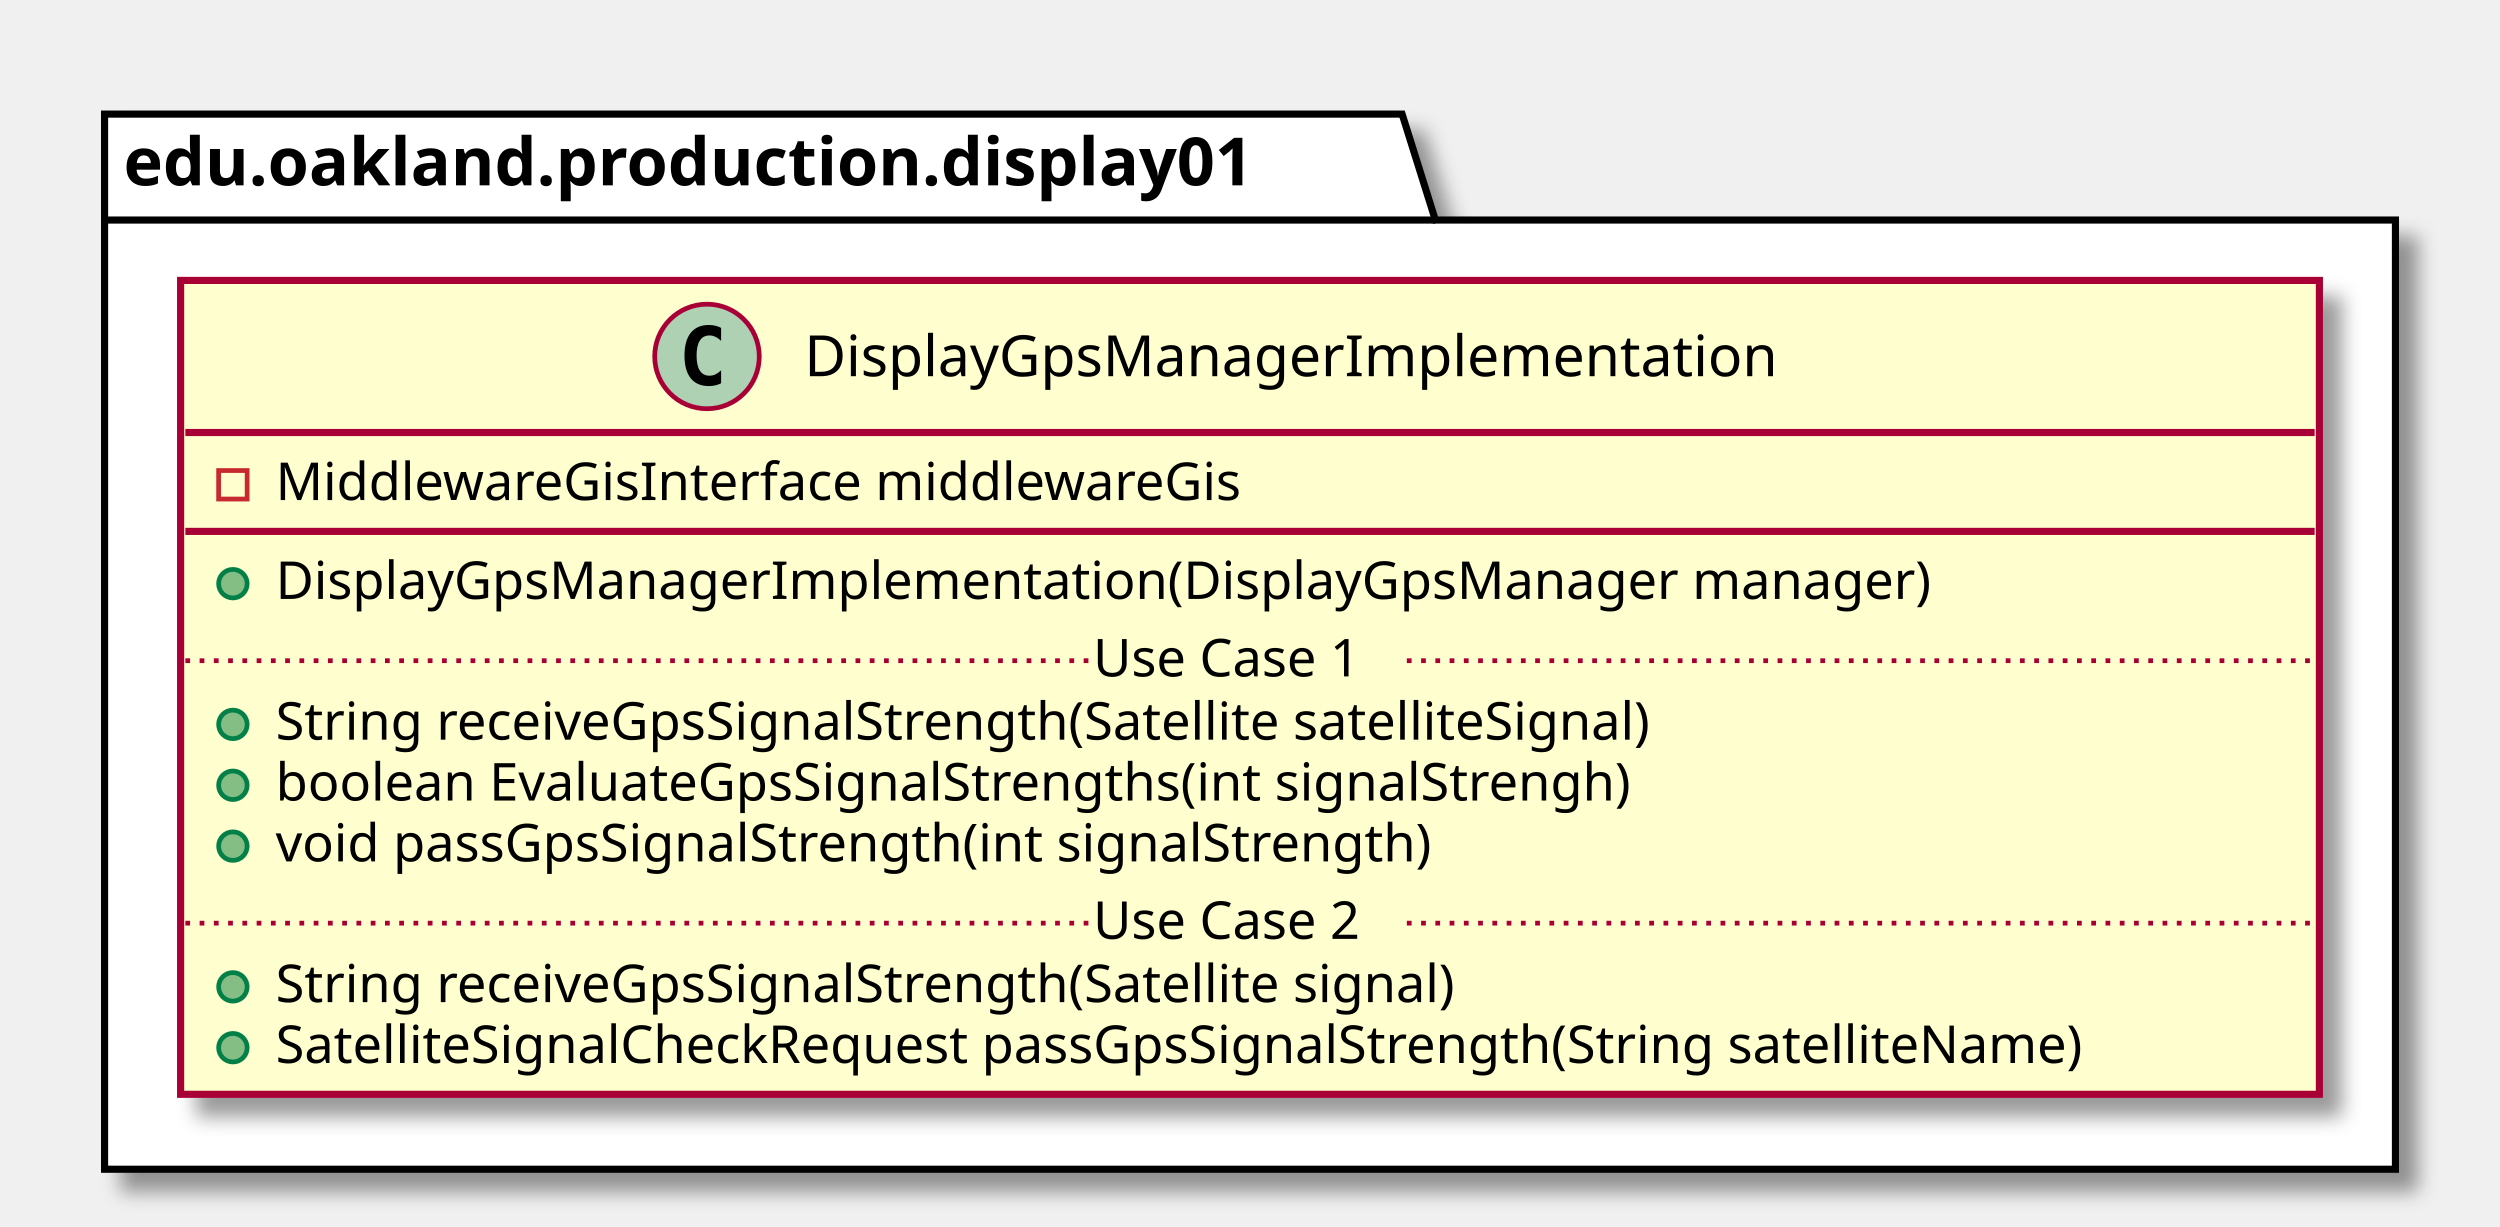
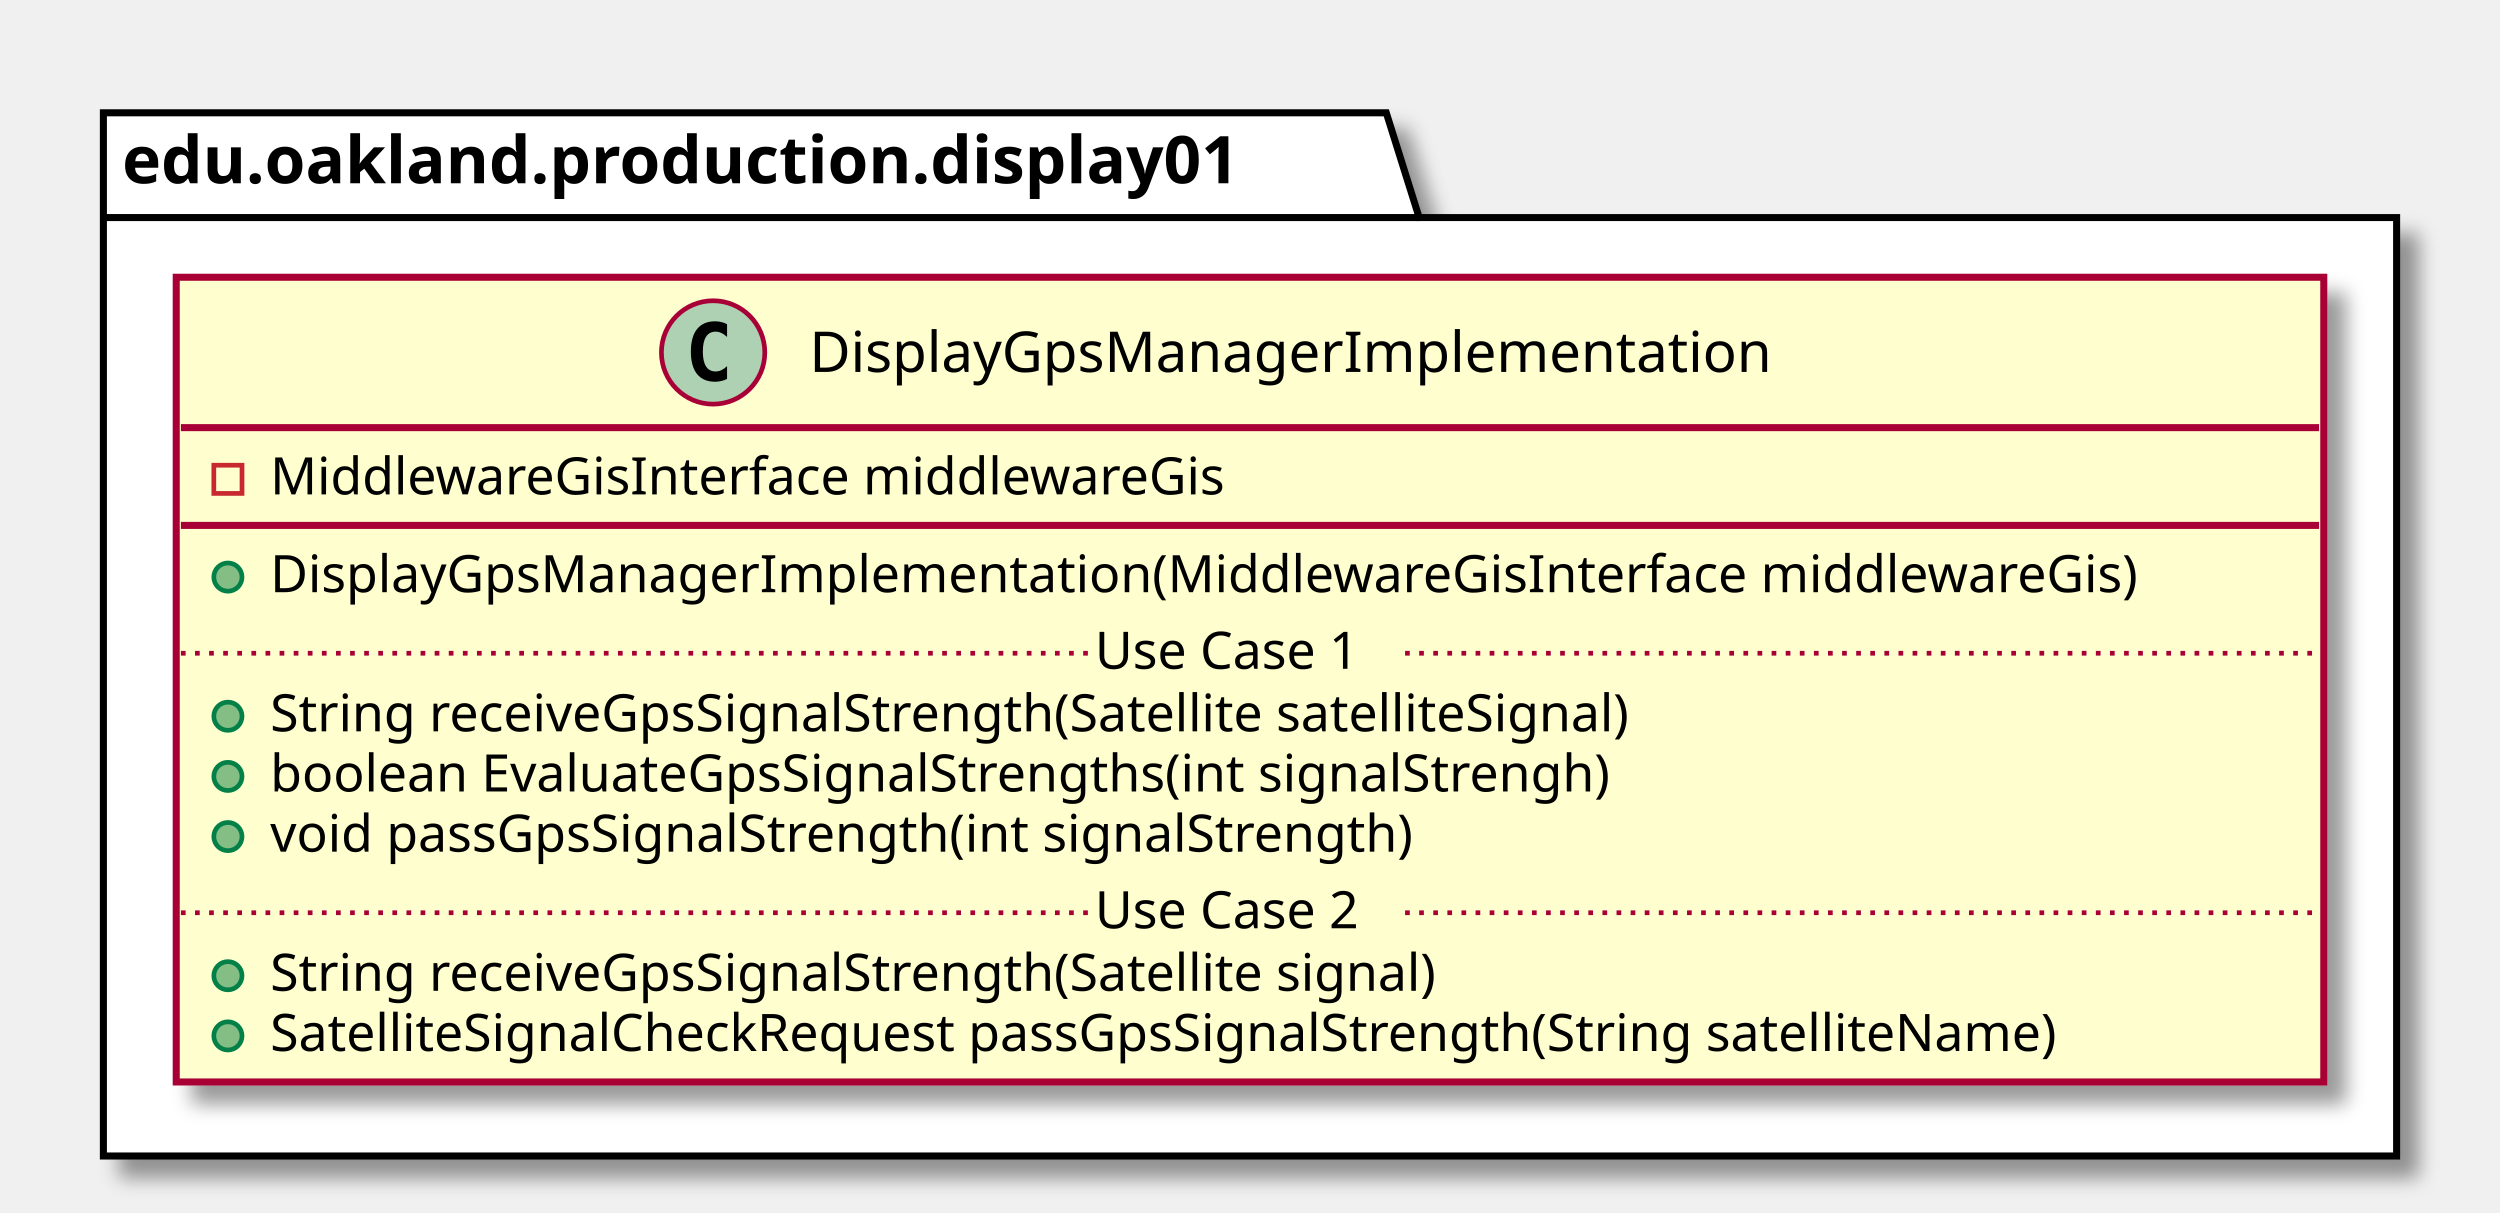
- <svg xmlns="http://www.w3.org/2000/svg" contentScriptType="application/ecmascript" contentStyleType="text/css" height="258px" preserveAspectRatio="none" style="width:526px;height:258px;" version="1.1" viewBox="0 0 526 258" width="526px" zoomAndPan="magnify">
+ <svg xmlns="http://www.w3.org/2000/svg" contentScriptType="application/ecmascript" contentStyleType="text/css" height="258px" preserveAspectRatio="none" style="width:532px;height:258px;" version="1.1" viewBox="0 0 532 258" width="532px" zoomAndPan="magnify">
  <defs>
-     <filter height="300%" id="f1wyc4vk66ycjz" width="300%" x="-1" y="-1">
+     <filter height="300%" id="fpqii00gu5yw2" width="300%" x="-1" y="-1">
      <feGaussianBlur result="blurOut" stdDeviation="2.0" />
      <feColorMatrix in="blurOut" result="blurOut2" type="matrix" values="0 0 0 0 0 0 0 0 0 0 0 0 0 0 0 0 0 0 .4 0" />
      <feOffset dx="4.0" dy="4.0" in="blurOut2" result="blurOut3" />
      <feBlend in="SourceGraphic" in2="blurOut3" mode="normal" />
    </filter>
  </defs>
  <g>
-     <polygon fill="#FFFFFF" filter="url(#f1wyc4vk66ycjz)" points="22,24,295,24,302,46.297,504,46.297,504,246,22,246,22,24" style="stroke: #000000; stroke-width: 1.5;" />
+     <polygon fill="#FFFFFF" filter="url(#fpqii00gu5yw2)" points="22,24,295,24,302,46.297,510,46.297,510,246,22,246,22,24" style="stroke: #000000; stroke-width: 1.5;" />
    <line style="stroke: #000000; stroke-width: 1.5;" x1="22" x2="302" y1="46.297" y2="46.297" />
    <text fill="#000000" font-family="sans-serif" font-size="14" font-weight="bold" lengthAdjust="spacingAndGlyphs" textLength="267" x="26" y="38.995">edu.oakland.production.display01</text>
-     <rect fill="#FEFECE" filter="url(#f1wyc4vk66ycjz)" height="171.242" id="DisplayGpsManagerImplementation" style="stroke: #A80036; stroke-width: 1.5;" width="450" x="38" y="59" />
-     <ellipse cx="148.75" cy="75" fill="#ADD1B2" rx="11" ry="11" style="stroke: #A80036; stroke-width: 1.0;" />
-     <path d="M151.719,80.641 Q151.141,80.938 150.5,81.078 Q149.859,81.234 149.156,81.234 Q146.656,81.234 145.328,79.594 Q144.016,77.938 144.016,74.812 Q144.016,71.688 145.328,70.031 Q146.656,68.375 149.156,68.375 Q149.859,68.375 150.5,68.531 Q151.156,68.688 151.719,68.984 L151.719,71.703 Q151.094,71.125 150.5,70.859 Q149.906,70.578 149.281,70.578 Q147.938,70.578 147.25,71.656 Q146.562,72.719 146.562,74.812 Q146.562,76.906 147.25,77.984 Q147.938,79.047 149.281,79.047 Q149.906,79.047 150.5,78.781 Q151.094,78.5 151.719,77.922 L151.719,80.641 Z " />
-     <text fill="#000000" font-family="sans-serif" font-size="12" lengthAdjust="spacingAndGlyphs" textLength="220" x="169.25" y="79.154">DisplayGpsManagerImplementation</text>
-     <line style="stroke: #A80036; stroke-width: 1.5;" x1="39" x2="487" y1="91" y2="91" />
-     <rect fill="none" height="6" style="stroke: #C82930; stroke-width: 1.0;" width="6" x="46" y="99" />
-     <text fill="#000000" font-family="sans-serif" font-size="11" lengthAdjust="spacingAndGlyphs" textLength="222" x="58" y="105.21">MiddlewareGisInterface middlewareGis</text>
-     <line style="stroke: #A80036; stroke-width: 1.5;" x1="39" x2="487" y1="111.805" y2="111.805" />
-     <ellipse cx="49" cy="122.805" fill="#84BE84" rx="3" ry="3" style="stroke: #038048; stroke-width: 1.0;" />
-     <text fill="#000000" font-family="sans-serif" font-size="11" lengthAdjust="spacingAndGlyphs" textLength="377" x="58" y="126.015">DisplayGpsManagerImplementation(DisplayGpsManager manager)</text>
-     <ellipse cx="49" cy="152.414" fill="#84BE84" rx="3" ry="3" style="stroke: #038048; stroke-width: 1.0;" />
-     <text fill="#000000" font-family="sans-serif" font-size="11" lengthAdjust="spacingAndGlyphs" textLength="324" x="58" y="155.625">String receiveGpsSignalStrength(Satellite satelliteSignal)</text>
-     <ellipse cx="49" cy="165.219" fill="#84BE84" rx="3" ry="3" style="stroke: #038048; stroke-width: 1.0;" />
-     <text fill="#000000" font-family="sans-serif" font-size="11" lengthAdjust="spacingAndGlyphs" textLength="316" x="58" y="168.429">boolean EvaluateGpsSignalStrengths(int signalStrengh)</text>
-     <ellipse cx="49" cy="178.023" fill="#84BE84" rx="3" ry="3" style="stroke: #038048; stroke-width: 1.0;" />
-     <text fill="#000000" font-family="sans-serif" font-size="11" lengthAdjust="spacingAndGlyphs" textLength="271" x="58" y="181.234">void passGpsSignalStrength(int signalStrength)</text>
-     <line style="stroke: #A80036; stroke-width: 1.0; stroke-dasharray: 1.0,2.0;" x1="39" x2="230" y1="139.012" y2="139.012" />
-     <text fill="#000000" font-family="sans-serif" font-size="11" lengthAdjust="spacingAndGlyphs" textLength="66" x="230" y="142.32">Use Case 1</text>
-     <line style="stroke: #A80036; stroke-width: 1.0; stroke-dasharray: 1.0,2.0;" x1="296" x2="487" y1="139.012" y2="139.012" />
-     <ellipse cx="49" cy="207.633" fill="#84BE84" rx="3" ry="3" style="stroke: #038048; stroke-width: 1.0;" />
-     <text fill="#000000" font-family="sans-serif" font-size="11" lengthAdjust="spacingAndGlyphs" textLength="278" x="58" y="210.843">String receiveGpsSignalStrength(Satellite signal)</text>
-     <ellipse cx="49" cy="220.438" fill="#84BE84" rx="3" ry="3" style="stroke: #038048; stroke-width: 1.0;" />
-     <text fill="#000000" font-family="sans-serif" font-size="11" lengthAdjust="spacingAndGlyphs" textLength="424" x="58" y="223.648">SatelliteSignalCheckRequest passGpsSignalStrength(String satelliteName)</text>
-     <line style="stroke: #A80036; stroke-width: 1.0; stroke-dasharray: 1.0,2.0;" x1="39" x2="230" y1="194.231" y2="194.231" />
-     <text fill="#000000" font-family="sans-serif" font-size="11" lengthAdjust="spacingAndGlyphs" textLength="66" x="230" y="197.539">Use Case 2</text>
-     <line style="stroke: #A80036; stroke-width: 1.0; stroke-dasharray: 1.0,2.0;" x1="296" x2="487" y1="194.231" y2="194.231" />
+     <rect fill="#FEFECE" filter="url(#fpqii00gu5yw2)" height="171.242" id="DisplayGpsManagerImplementation" style="stroke: #A80036; stroke-width: 1.5;" width="457" x="37.5" y="59" />
+     <ellipse cx="151.75" cy="75" fill="#ADD1B2" rx="11" ry="11" style="stroke: #A80036; stroke-width: 1.0;" />
+     <path d="M154.719,80.641 Q154.141,80.938 153.5,81.078 Q152.859,81.234 152.156,81.234 Q149.656,81.234 148.328,79.594 Q147.016,77.938 147.016,74.812 Q147.016,71.688 148.328,70.031 Q149.656,68.375 152.156,68.375 Q152.859,68.375 153.5,68.531 Q154.156,68.688 154.719,68.984 L154.719,71.703 Q154.094,71.125 153.5,70.859 Q152.906,70.578 152.281,70.578 Q150.938,70.578 150.25,71.656 Q149.562,72.719 149.562,74.812 Q149.562,76.906 150.25,77.984 Q150.938,79.047 152.281,79.047 Q152.906,79.047 153.5,78.781 Q154.094,78.5 154.719,77.922 L154.719,80.641 Z " />
+     <text fill="#000000" font-family="sans-serif" font-size="12" lengthAdjust="spacingAndGlyphs" textLength="220" x="172.25" y="79.154">DisplayGpsManagerImplementation</text>
+     <line style="stroke: #A80036; stroke-width: 1.5;" x1="38.5" x2="493.5" y1="91" y2="91" />
+     <rect fill="none" height="6" style="stroke: #C82930; stroke-width: 1.0;" width="6" x="45.5" y="99" />
+     <text fill="#000000" font-family="sans-serif" font-size="11" lengthAdjust="spacingAndGlyphs" textLength="222" x="57.5" y="105.21">MiddlewareGisInterface middlewareGis</text>
+     <line style="stroke: #A80036; stroke-width: 1.5;" x1="38.5" x2="493.5" y1="111.805" y2="111.805" />
+     <ellipse cx="48.5" cy="122.805" fill="#84BE84" rx="3" ry="3" style="stroke: #038048; stroke-width: 1.0;" />
+     <text fill="#000000" font-family="sans-serif" font-size="11" lengthAdjust="spacingAndGlyphs" textLength="431" x="57.5" y="126.015">DisplayGpsManagerImplementation(MiddlewareGisInterface middlewareGis)</text>
+     <ellipse cx="48.5" cy="152.414" fill="#84BE84" rx="3" ry="3" style="stroke: #038048; stroke-width: 1.0;" />
+     <text fill="#000000" font-family="sans-serif" font-size="11" lengthAdjust="spacingAndGlyphs" textLength="324" x="57.5" y="155.625">String receiveGpsSignalStrength(Satellite satelliteSignal)</text>
+     <ellipse cx="48.5" cy="165.219" fill="#84BE84" rx="3" ry="3" style="stroke: #038048; stroke-width: 1.0;" />
+     <text fill="#000000" font-family="sans-serif" font-size="11" lengthAdjust="spacingAndGlyphs" textLength="316" x="57.5" y="168.429">boolean EvaluateGpsSignalStrengths(int signalStrengh)</text>
+     <ellipse cx="48.5" cy="178.023" fill="#84BE84" rx="3" ry="3" style="stroke: #038048; stroke-width: 1.0;" />
+     <text fill="#000000" font-family="sans-serif" font-size="11" lengthAdjust="spacingAndGlyphs" textLength="271" x="57.5" y="181.234">void passGpsSignalStrength(int signalStrength)</text>
+     <line style="stroke: #A80036; stroke-width: 1.0; stroke-dasharray: 1.0,2.0;" x1="38.5" x2="233" y1="139.012" y2="139.012" />
+     <text fill="#000000" font-family="sans-serif" font-size="11" lengthAdjust="spacingAndGlyphs" textLength="66" x="233" y="142.32">Use Case 1</text>
+     <line style="stroke: #A80036; stroke-width: 1.0; stroke-dasharray: 1.0,2.0;" x1="299" x2="493.5" y1="139.012" y2="139.012" />
+     <ellipse cx="48.5" cy="207.633" fill="#84BE84" rx="3" ry="3" style="stroke: #038048; stroke-width: 1.0;" />
+     <text fill="#000000" font-family="sans-serif" font-size="11" lengthAdjust="spacingAndGlyphs" textLength="278" x="57.5" y="210.843">String receiveGpsSignalStrength(Satellite signal)</text>
+     <ellipse cx="48.5" cy="220.438" fill="#84BE84" rx="3" ry="3" style="stroke: #038048; stroke-width: 1.0;" />
+     <text fill="#000000" font-family="sans-serif" font-size="11" lengthAdjust="spacingAndGlyphs" textLength="424" x="57.5" y="223.648">SatelliteSignalCheckRequest passGpsSignalStrength(String satelliteName)</text>
+     <line style="stroke: #A80036; stroke-width: 1.0; stroke-dasharray: 1.0,2.0;" x1="38.5" x2="233" y1="194.231" y2="194.231" />
+     <text fill="#000000" font-family="sans-serif" font-size="11" lengthAdjust="spacingAndGlyphs" textLength="66" x="233" y="197.539">Use Case 2</text>
+     <line style="stroke: #A80036; stroke-width: 1.0; stroke-dasharray: 1.0,2.0;" x1="299" x2="493.5" y1="194.231" y2="194.231" />
  </g>
</svg>
